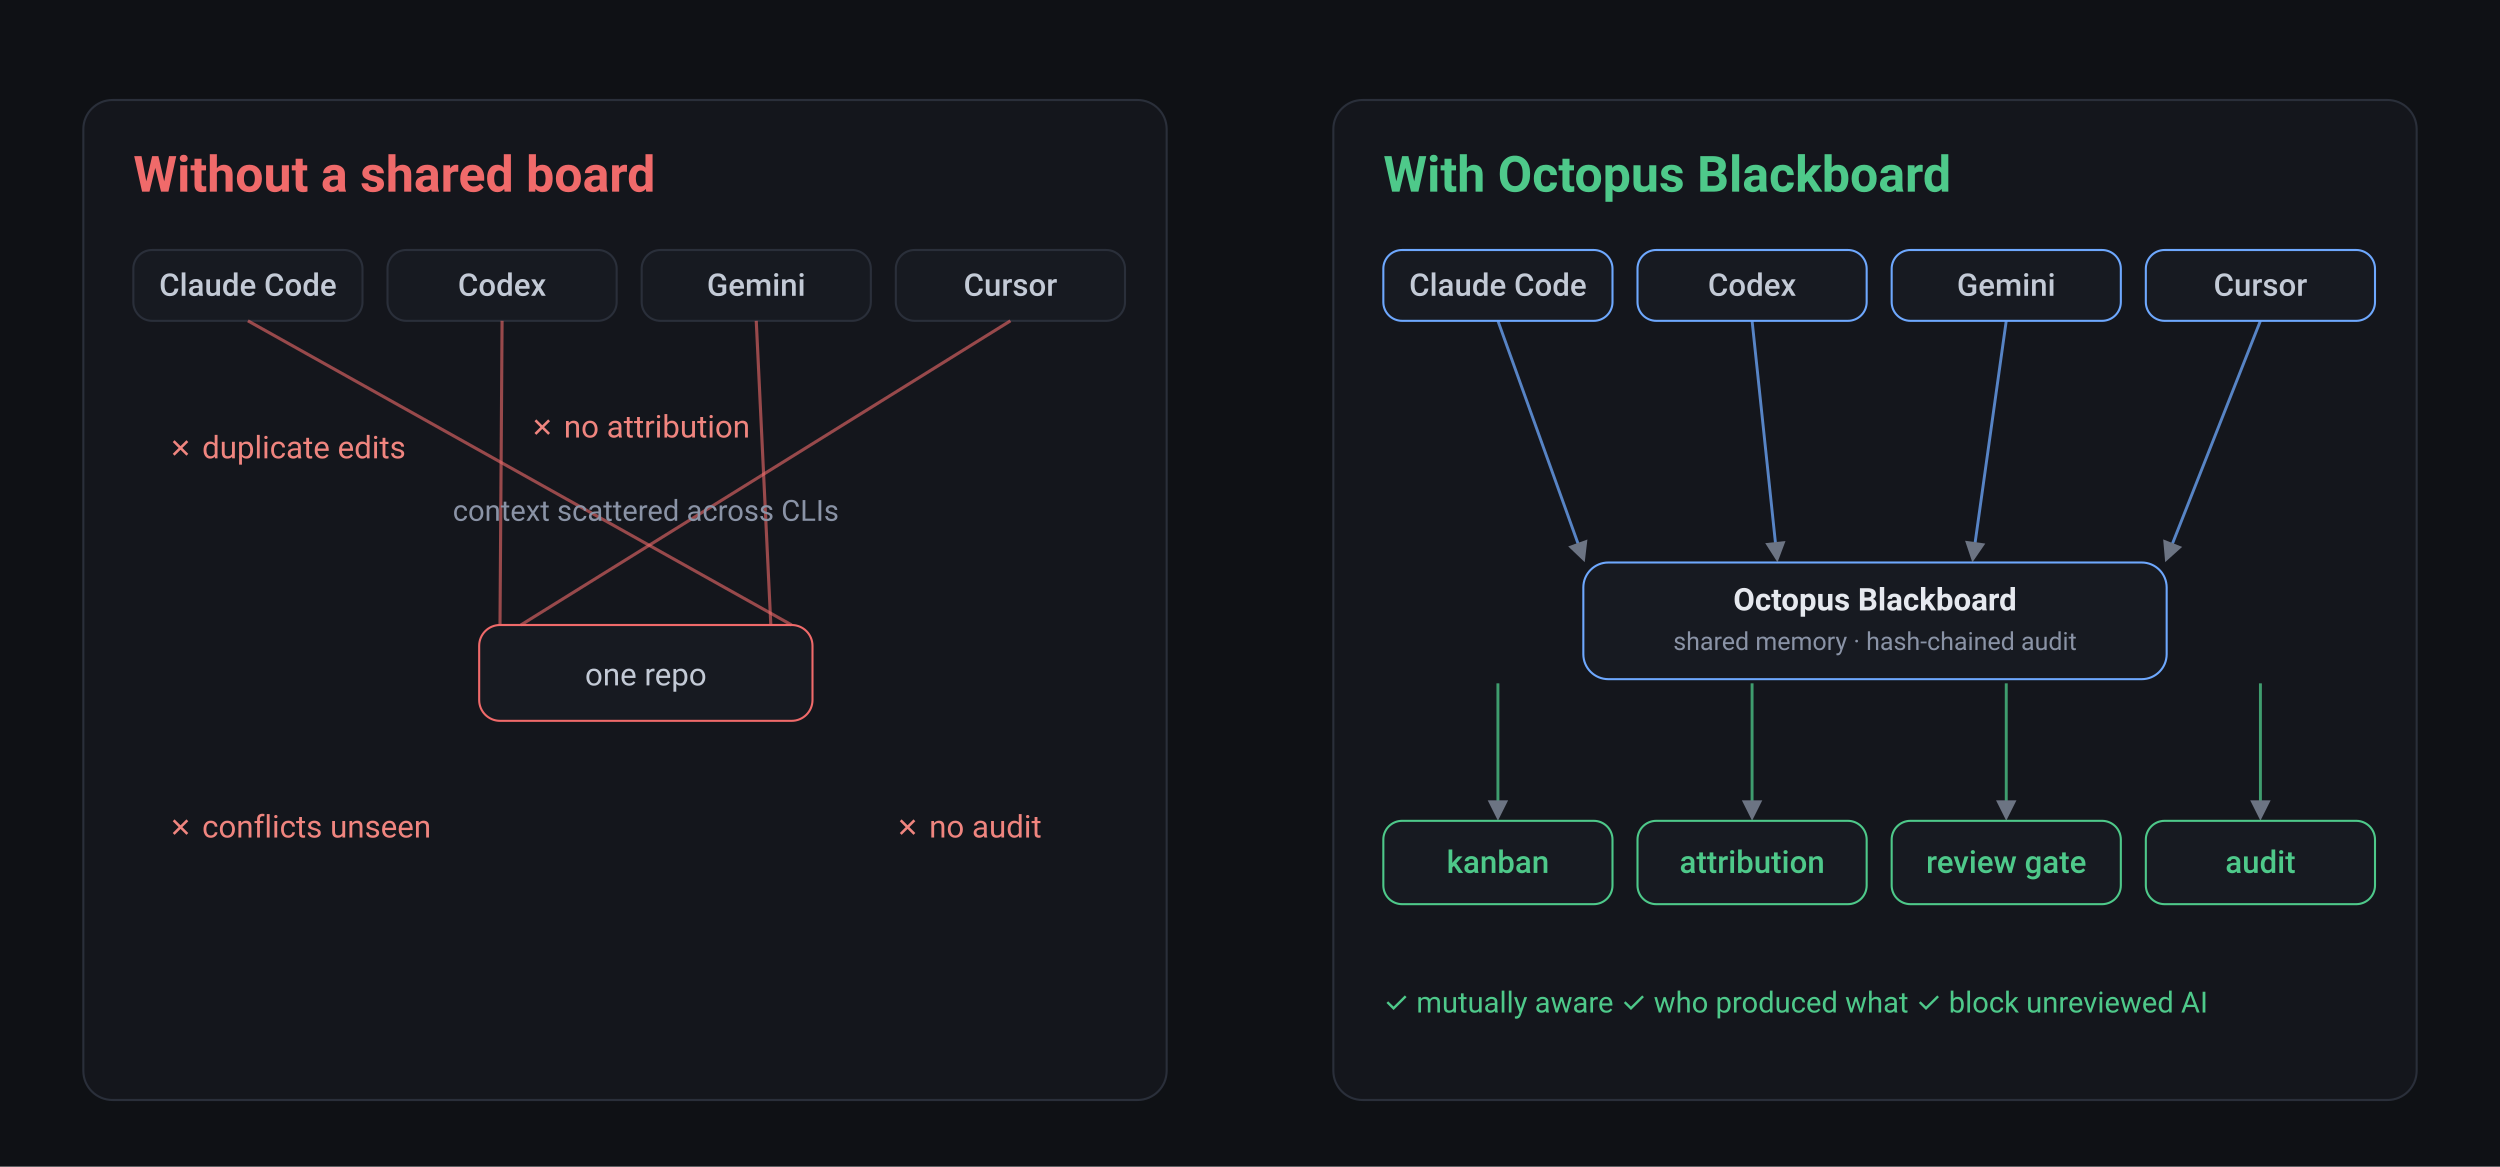
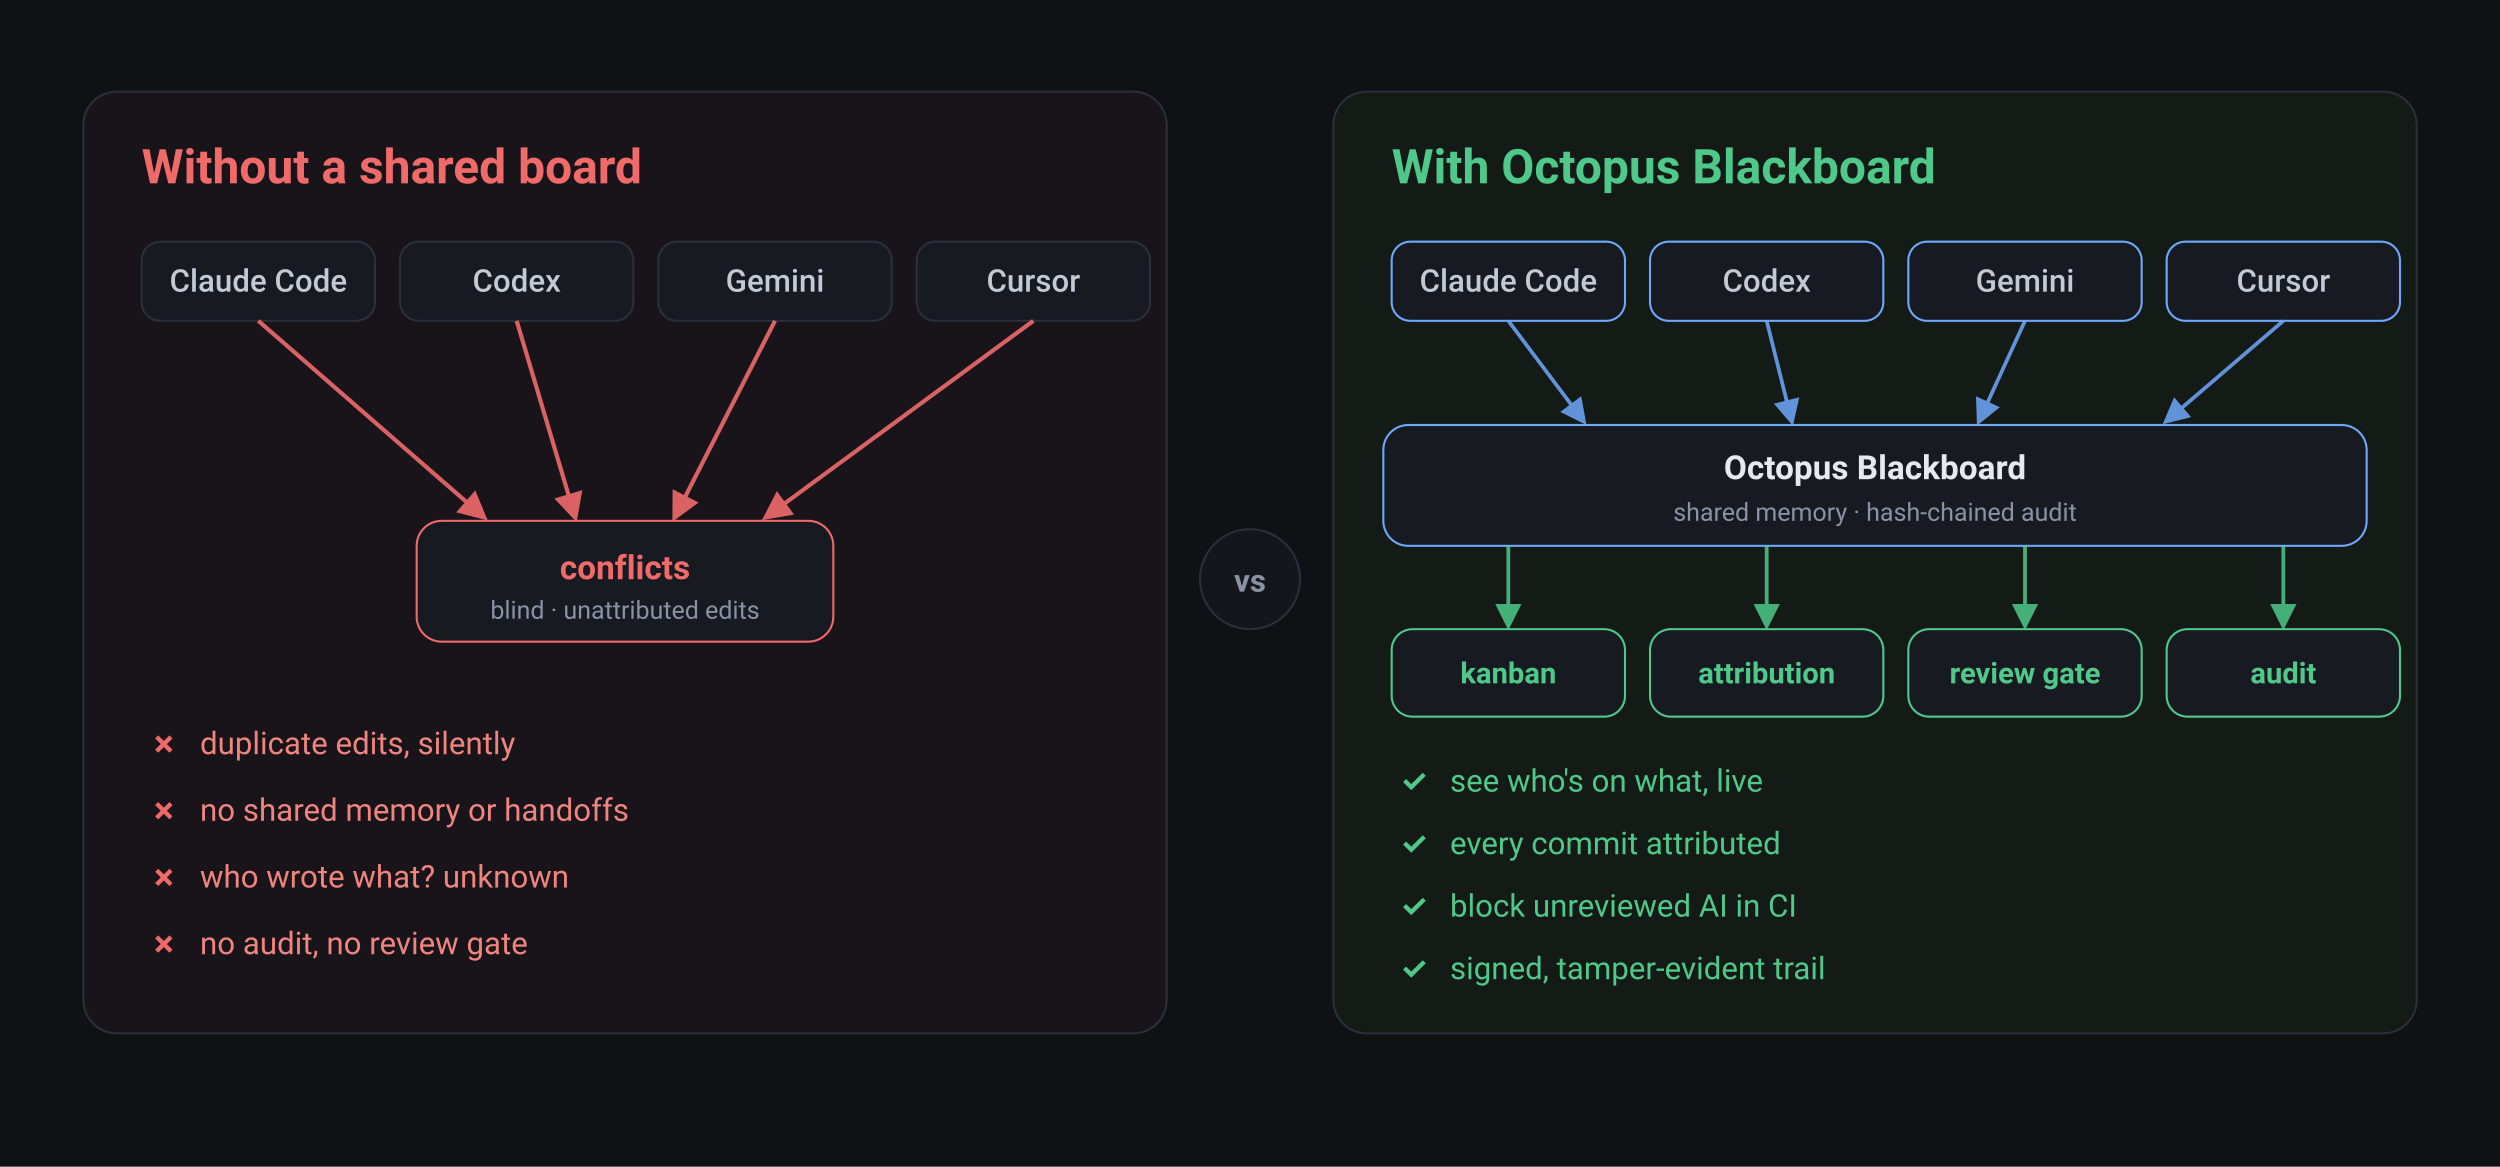
<svg xmlns="http://www.w3.org/2000/svg" viewBox="0 0 1200 560" width="1200" height="560" role="img">
  <defs>
    <marker id="ah" viewBox="0 0 10 10" refX="8" refY="5" markerWidth="7" markerHeight="7" orient="auto-start-reverse">
      <path d="M0,0 L10,5 L0,10 z" fill="#8a93a6" />
+     </marker>
+     <marker id="ar" viewBox="0 0 10 10" refX="8" refY="5" markerWidth="7" markerHeight="7" orient="auto-start-reverse">
+       <path d="M0,0 L10,5 L0,10 z" fill="#f06a6a" />
+     </marker>
+     <marker id="ab" viewBox="0 0 10 10" refX="8" refY="5" markerWidth="7" markerHeight="7" orient="auto-start-reverse">
+       <path d="M0,0 L10,5 L0,10 z" fill="#6ea8fe" />
+     </marker>
+     <marker id="ag" viewBox="0 0 10 10" refX="8" refY="5" markerWidth="7" markerHeight="7" orient="auto-start-reverse">
+       <path d="M0,0 L10,5 L0,10 z" fill="#4ec98a" />
    </marker>
    <linearGradient id="brand" x1="0" y1="0" x2="1" y2="1">
      <stop offset="0" stop-color="#3b82f6" />
      <stop offset="0.55" stop-color="#8b5cf6" />
      <stop offset="1" stop-color="#d946ef" />
    </linearGradient>
  </defs>
  <rect width="1200" height="560" fill="#0f1115" />
-   <rect x="40" y="48" width="520" height="480" rx="14" fill="#14161c" stroke="#2a2f3a" />
-   <rect x="640" y="48" width="520" height="480" rx="14" fill="#14161c" stroke="#2a2f3a" />
-   <text x="64" y="92" font-family="ui-sans-serif, -apple-system, 'Segoe UI', Roboto, Helvetica, Arial, sans-serif" font-size="24" fill="#f06a6a" font-weight="700">Without a shared board</text>
-   <text x="664" y="92" font-family="ui-sans-serif, -apple-system, 'Segoe UI', Roboto, Helvetica, Arial, sans-serif" font-size="24" fill="#4ec98a" font-weight="700">With Octopus Blackboard</text>
-   <rect x="64" y="120" width="110" height="34" rx="9" fill="#171a21" stroke="#2a2f3a" />
-   <text x="119" y="142" font-family="ui-sans-serif, -apple-system, 'Segoe UI', Roboto, Helvetica, Arial, sans-serif" font-size="15" fill="#c3cad6" text-anchor="middle" font-weight="500">Claude Code</text>
-   <rect x="186" y="120" width="110" height="34" rx="9" fill="#171a21" stroke="#2a2f3a" />
-   <text x="241" y="142" font-family="ui-sans-serif, -apple-system, 'Segoe UI', Roboto, Helvetica, Arial, sans-serif" font-size="15" fill="#c3cad6" text-anchor="middle" font-weight="500">Codex</text>
-   <rect x="308" y="120" width="110" height="34" rx="9" fill="#171a21" stroke="#2a2f3a" />
-   <text x="363" y="142" font-family="ui-sans-serif, -apple-system, 'Segoe UI', Roboto, Helvetica, Arial, sans-serif" font-size="15" fill="#c3cad6" text-anchor="middle" font-weight="500">Gemini</text>
-   <rect x="430" y="120" width="110" height="34" rx="9" fill="#171a21" stroke="#2a2f3a" />
-   <text x="485" y="142" font-family="ui-sans-serif, -apple-system, 'Segoe UI', Roboto, Helvetica, Arial, sans-serif" font-size="15" fill="#c3cad6" text-anchor="middle" font-weight="500">Cursor</text>
-   <rect x="230" y="300" width="160" height="46" rx="10" fill="#171a21" stroke="#f06a6a" />
-   <text x="310" y="329" font-family="ui-sans-serif, -apple-system, 'Segoe UI', Roboto, Helvetica, Arial, sans-serif" font-size="15" fill="#c3cad6" text-anchor="middle">one repo</text>
-   <line x1="119" y1="154" x2="380" y2="300" stroke="#f06a6a" stroke-width="1.5" opacity="0.6" />
-   <line x1="241" y1="154" x2="240" y2="300" stroke="#f06a6a" stroke-width="1.5" opacity="0.6" />
-   <line x1="363" y1="154" x2="370" y2="300" stroke="#f06a6a" stroke-width="1.5" opacity="0.6" />
-   <line x1="485" y1="154" x2="250" y2="300" stroke="#f06a6a" stroke-width="1.5" opacity="0.6" />
-   <text x="80" y="220" font-family="ui-sans-serif, -apple-system, 'Segoe UI', Roboto, Helvetica, Arial, sans-serif" font-size="15" fill="#f0857f">✗ duplicate edits</text>
-   <text x="360" y="210" font-family="ui-sans-serif, -apple-system, 'Segoe UI', Roboto, Helvetica, Arial, sans-serif" font-size="15" fill="#f0857f" text-anchor="end">✗ no attribution</text>
-   <text x="80" y="402" font-family="ui-sans-serif, -apple-system, 'Segoe UI', Roboto, Helvetica, Arial, sans-serif" font-size="15" fill="#f0857f">✗ conflicts unseen</text>
-   <text x="500" y="402" font-family="ui-sans-serif, -apple-system, 'Segoe UI', Roboto, Helvetica, Arial, sans-serif" font-size="15" fill="#f0857f" text-anchor="end">✗ no audit</text>
-   <text x="310" y="250" font-family="ui-sans-serif, -apple-system, 'Segoe UI', Roboto, Helvetica, Arial, sans-serif" font-size="14" fill="#8a93a6" text-anchor="middle">context scattered across CLIs</text>
-   <rect x="664" y="120" width="110" height="34" rx="9" fill="#171a21" stroke="#6ea8fe" />
-   <text x="719" y="142" font-family="ui-sans-serif, -apple-system, 'Segoe UI', Roboto, Helvetica, Arial, sans-serif" font-size="15" fill="#c3cad6" text-anchor="middle" font-weight="500">Claude Code</text>
-   <rect x="786" y="120" width="110" height="34" rx="9" fill="#171a21" stroke="#6ea8fe" />
-   <text x="841" y="142" font-family="ui-sans-serif, -apple-system, 'Segoe UI', Roboto, Helvetica, Arial, sans-serif" font-size="15" fill="#c3cad6" text-anchor="middle" font-weight="500">Codex</text>
-   <rect x="908" y="120" width="110" height="34" rx="9" fill="#171a21" stroke="#6ea8fe" />
-   <text x="963" y="142" font-family="ui-sans-serif, -apple-system, 'Segoe UI', Roboto, Helvetica, Arial, sans-serif" font-size="15" fill="#c3cad6" text-anchor="middle" font-weight="500">Gemini</text>
-   <rect x="1030" y="120" width="110" height="34" rx="9" fill="#171a21" stroke="#6ea8fe" />
-   <text x="1085" y="142" font-family="ui-sans-serif, -apple-system, 'Segoe UI', Roboto, Helvetica, Arial, sans-serif" font-size="15" fill="#c3cad6" text-anchor="middle" font-weight="500">Cursor</text>
-   <rect x="760" y="270" width="280" height="56" rx="12" fill="#171a21" stroke="#6ea8fe" />
-   <text x="900" y="293" font-family="ui-sans-serif, -apple-system, 'Segoe UI', Roboto, Helvetica, Arial, sans-serif" font-size="15" fill="#e6e9ef" text-anchor="middle" font-weight="600">Octopus Blackboard</text>
-   <text x="900" y="312" font-family="ui-sans-serif, -apple-system, 'Segoe UI', Roboto, Helvetica, Arial, sans-serif" font-size="12" fill="#8a93a6" text-anchor="middle">shared memory · hash-chained audit</text>
-   <line x1="719" y1="154" x2="760" y2="268" stroke="#6ea8fe" stroke-width="1.4" opacity="0.75" marker-end="url(#ah)" />
-   <line x1="841" y1="154" x2="853" y2="268" stroke="#6ea8fe" stroke-width="1.4" opacity="0.75" marker-end="url(#ah)" />
-   <line x1="963" y1="154" x2="947" y2="268" stroke="#6ea8fe" stroke-width="1.4" opacity="0.75" marker-end="url(#ah)" />
-   <line x1="1085" y1="154" x2="1040" y2="268" stroke="#6ea8fe" stroke-width="1.4" opacity="0.75" marker-end="url(#ah)" />
-   <line x1="719" y1="328" x2="719" y2="392" stroke="#4ec98a" stroke-width="1.4" opacity="0.75" marker-end="url(#ah)" />
-   <rect x="664" y="394" width="110" height="40" rx="9" fill="#171a21" stroke="#4ec98a" />
-   <text x="719" y="419" font-family="ui-sans-serif, -apple-system, 'Segoe UI', Roboto, Helvetica, Arial, sans-serif" font-size="15" fill="#4ec98a" text-anchor="middle" font-weight="500">kanban</text>
-   <line x1="841" y1="328" x2="841" y2="392" stroke="#4ec98a" stroke-width="1.4" opacity="0.75" marker-end="url(#ah)" />
-   <rect x="786" y="394" width="110" height="40" rx="9" fill="#171a21" stroke="#4ec98a" />
-   <text x="841" y="419" font-family="ui-sans-serif, -apple-system, 'Segoe UI', Roboto, Helvetica, Arial, sans-serif" font-size="15" fill="#4ec98a" text-anchor="middle" font-weight="500">attribution</text>
-   <line x1="963" y1="328" x2="963" y2="392" stroke="#4ec98a" stroke-width="1.4" opacity="0.75" marker-end="url(#ah)" />
-   <rect x="908" y="394" width="110" height="40" rx="9" fill="#171a21" stroke="#4ec98a" />
-   <text x="963" y="419" font-family="ui-sans-serif, -apple-system, 'Segoe UI', Roboto, Helvetica, Arial, sans-serif" font-size="15" fill="#4ec98a" text-anchor="middle" font-weight="500">review gate</text>
-   <line x1="1085" y1="328" x2="1085" y2="392" stroke="#4ec98a" stroke-width="1.4" opacity="0.75" marker-end="url(#ah)" />
-   <rect x="1030" y="394" width="110" height="40" rx="9" fill="#171a21" stroke="#4ec98a" />
-   <text x="1085" y="419" font-family="ui-sans-serif, -apple-system, 'Segoe UI', Roboto, Helvetica, Arial, sans-serif" font-size="15" fill="#4ec98a" text-anchor="middle" font-weight="500">audit</text>
-   <text x="664" y="486" font-family="ui-sans-serif, -apple-system, 'Segoe UI', Roboto, Helvetica, Arial, sans-serif" font-size="14" fill="#4ec98a">✓ mutually aware  ✓ who produced what  ✓ block unreviewed AI</text>
+   <rect x="40" y="44" width="520" height="452" rx="16" fill="#18141a" stroke="#2a2f3a" />
+   <rect x="640" y="44" width="520" height="452" rx="16" fill="#141a16" stroke="#2a2f3a" />
+   <text x="68" y="88" font-family="ui-sans-serif, -apple-system, 'Segoe UI', Roboto, Helvetica, Arial, sans-serif" font-size="23" fill="#f06a6a" font-weight="700">Without a shared board</text>
+   <text x="668" y="88" font-family="ui-sans-serif, -apple-system, 'Segoe UI', Roboto, Helvetica, Arial, sans-serif" font-size="23" fill="#4ec98a" font-weight="700">With Octopus Blackboard</text>
+   <rect x="68" y="116" width="112" height="38" rx="9" fill="#171a21" stroke="#2a2f3a" />
+   <text x="124" y="140" font-family="ui-sans-serif, -apple-system, 'Segoe UI', Roboto, Helvetica, Arial, sans-serif" font-size="15" fill="#c3cad6" text-anchor="middle" font-weight="500">Claude Code</text>
+   <rect x="668" y="116" width="112" height="38" rx="9" fill="#171a21" stroke="#6ea8fe" />
+   <text x="724" y="140" font-family="ui-sans-serif, -apple-system, 'Segoe UI', Roboto, Helvetica, Arial, sans-serif" font-size="15" fill="#c3cad6" text-anchor="middle" font-weight="500">Claude Code</text>
+   <rect x="192" y="116" width="112" height="38" rx="9" fill="#171a21" stroke="#2a2f3a" />
+   <text x="248" y="140" font-family="ui-sans-serif, -apple-system, 'Segoe UI', Roboto, Helvetica, Arial, sans-serif" font-size="15" fill="#c3cad6" text-anchor="middle" font-weight="500">Codex</text>
+   <rect x="792" y="116" width="112" height="38" rx="9" fill="#171a21" stroke="#6ea8fe" />
+   <text x="848" y="140" font-family="ui-sans-serif, -apple-system, 'Segoe UI', Roboto, Helvetica, Arial, sans-serif" font-size="15" fill="#c3cad6" text-anchor="middle" font-weight="500">Codex</text>
+   <rect x="316" y="116" width="112" height="38" rx="9" fill="#171a21" stroke="#2a2f3a" />
+   <text x="372" y="140" font-family="ui-sans-serif, -apple-system, 'Segoe UI', Roboto, Helvetica, Arial, sans-serif" font-size="15" fill="#c3cad6" text-anchor="middle" font-weight="500">Gemini</text>
+   <rect x="916" y="116" width="112" height="38" rx="9" fill="#171a21" stroke="#6ea8fe" />
+   <text x="972" y="140" font-family="ui-sans-serif, -apple-system, 'Segoe UI', Roboto, Helvetica, Arial, sans-serif" font-size="15" fill="#c3cad6" text-anchor="middle" font-weight="500">Gemini</text>
+   <rect x="440" y="116" width="112" height="38" rx="9" fill="#171a21" stroke="#2a2f3a" />
+   <text x="496" y="140" font-family="ui-sans-serif, -apple-system, 'Segoe UI', Roboto, Helvetica, Arial, sans-serif" font-size="15" fill="#c3cad6" text-anchor="middle" font-weight="500">Cursor</text>
+   <rect x="1040" y="116" width="112" height="38" rx="9" fill="#171a21" stroke="#6ea8fe" />
+   <text x="1096" y="140" font-family="ui-sans-serif, -apple-system, 'Segoe UI', Roboto, Helvetica, Arial, sans-serif" font-size="15" fill="#c3cad6" text-anchor="middle" font-weight="500">Cursor</text>
+   <line x1="124" y1="154" x2="232" y2="248" stroke="#f06a6a" stroke-width="2" opacity="0.9" marker-end="url(#ar)" />
+   <line x1="248" y1="154" x2="276" y2="248" stroke="#f06a6a" stroke-width="2" opacity="0.9" marker-end="url(#ar)" />
+   <line x1="372" y1="154" x2="324" y2="248" stroke="#f06a6a" stroke-width="2" opacity="0.9" marker-end="url(#ar)" />
+   <line x1="496" y1="154" x2="368" y2="248" stroke="#f06a6a" stroke-width="2" opacity="0.9" marker-end="url(#ar)" />
+   <rect x="200" y="250" width="200" height="58" rx="12" fill="#171a21" stroke="#f06a6a" />
+   <text x="300" y="278" font-family="ui-sans-serif, -apple-system, 'Segoe UI', Roboto, Helvetica, Arial, sans-serif" font-size="16" fill="#f06a6a" text-anchor="middle" font-weight="700">conflicts</text>
+   <text x="300" y="297" font-family="ui-sans-serif, -apple-system, 'Segoe UI', Roboto, Helvetica, Arial, sans-serif" font-size="12" fill="#8a93a6" text-anchor="middle">blind · unattributed edits</text>
+   <text x="72" y="362" font-family="ui-sans-serif, -apple-system, 'Segoe UI', Roboto, Helvetica, Arial, sans-serif" font-size="15" fill="#f06a6a" font-weight="700">✗</text>
+   <text x="96" y="362" font-family="ui-sans-serif, -apple-system, 'Segoe UI', Roboto, Helvetica, Arial, sans-serif" font-size="15" fill="#f0857f">duplicate edits, silently</text>
+   <text x="72" y="394" font-family="ui-sans-serif, -apple-system, 'Segoe UI', Roboto, Helvetica, Arial, sans-serif" font-size="15" fill="#f06a6a" font-weight="700">✗</text>
+   <text x="96" y="394" font-family="ui-sans-serif, -apple-system, 'Segoe UI', Roboto, Helvetica, Arial, sans-serif" font-size="15" fill="#f0857f">no shared memory or handoffs</text>
+   <text x="72" y="426" font-family="ui-sans-serif, -apple-system, 'Segoe UI', Roboto, Helvetica, Arial, sans-serif" font-size="15" fill="#f06a6a" font-weight="700">✗</text>
+   <text x="96" y="426" font-family="ui-sans-serif, -apple-system, 'Segoe UI', Roboto, Helvetica, Arial, sans-serif" font-size="15" fill="#f0857f">who wrote what? unknown</text>
+   <text x="72" y="458" font-family="ui-sans-serif, -apple-system, 'Segoe UI', Roboto, Helvetica, Arial, sans-serif" font-size="15" fill="#f06a6a" font-weight="700">✗</text>
+   <text x="96" y="458" font-family="ui-sans-serif, -apple-system, 'Segoe UI', Roboto, Helvetica, Arial, sans-serif" font-size="15" fill="#f0857f">no audit, no review gate</text>
+   <rect x="664" y="204" width="472" height="58" rx="12" fill="#171a21" stroke="#6ea8fe" />
+   <text x="900" y="230" font-family="ui-sans-serif, -apple-system, 'Segoe UI', Roboto, Helvetica, Arial, sans-serif" font-size="16" fill="#e6e9ef" text-anchor="middle" font-weight="700">Octopus Blackboard</text>
+   <text x="900" y="250" font-family="ui-sans-serif, -apple-system, 'Segoe UI', Roboto, Helvetica, Arial, sans-serif" font-size="12" fill="#8a93a6" text-anchor="middle">shared memory · hash-chained audit</text>
+   <line x1="724" y1="154" x2="760" y2="202" stroke="#6ea8fe" stroke-width="1.8" opacity="0.85" marker-end="url(#ab)" />
+   <line x1="848" y1="154" x2="860" y2="202" stroke="#6ea8fe" stroke-width="1.8" opacity="0.85" marker-end="url(#ab)" />
+   <line x1="972" y1="154" x2="950" y2="202" stroke="#6ea8fe" stroke-width="1.8" opacity="0.85" marker-end="url(#ab)" />
+   <line x1="1096" y1="154" x2="1040" y2="202" stroke="#6ea8fe" stroke-width="1.8" opacity="0.85" marker-end="url(#ab)" />
+   <line x1="724" y1="262" x2="724" y2="300" stroke="#4ec98a" stroke-width="1.8" opacity="0.85" marker-end="url(#ag)" />
+   <rect x="668" y="302" width="112" height="42" rx="10" fill="#171a21" stroke="#4ec98a" />
+   <text x="724" y="328" font-family="ui-sans-serif, -apple-system, 'Segoe UI', Roboto, Helvetica, Arial, sans-serif" font-size="14" fill="#4ec98a" text-anchor="middle" font-weight="600">kanban</text>
+   <line x1="848" y1="262" x2="848" y2="300" stroke="#4ec98a" stroke-width="1.8" opacity="0.85" marker-end="url(#ag)" />
+   <rect x="792" y="302" width="112" height="42" rx="10" fill="#171a21" stroke="#4ec98a" />
+   <text x="848" y="328" font-family="ui-sans-serif, -apple-system, 'Segoe UI', Roboto, Helvetica, Arial, sans-serif" font-size="14" fill="#4ec98a" text-anchor="middle" font-weight="600">attribution</text>
+   <line x1="972" y1="262" x2="972" y2="300" stroke="#4ec98a" stroke-width="1.8" opacity="0.85" marker-end="url(#ag)" />
+   <rect x="916" y="302" width="112" height="42" rx="10" fill="#171a21" stroke="#4ec98a" />
+   <text x="972" y="328" font-family="ui-sans-serif, -apple-system, 'Segoe UI', Roboto, Helvetica, Arial, sans-serif" font-size="14" fill="#4ec98a" text-anchor="middle" font-weight="600">review gate</text>
+   <line x1="1096" y1="262" x2="1096" y2="300" stroke="#4ec98a" stroke-width="1.8" opacity="0.85" marker-end="url(#ag)" />
+   <rect x="1040" y="302" width="112" height="42" rx="10" fill="#171a21" stroke="#4ec98a" />
+   <text x="1096" y="328" font-family="ui-sans-serif, -apple-system, 'Segoe UI', Roboto, Helvetica, Arial, sans-serif" font-size="14" fill="#4ec98a" text-anchor="middle" font-weight="600">audit</text>
+   <text x="672" y="380" font-family="ui-sans-serif, -apple-system, 'Segoe UI', Roboto, Helvetica, Arial, sans-serif" font-size="15" fill="#4ec98a" font-weight="700">✓</text>
+   <text x="696" y="380" font-family="ui-sans-serif, -apple-system, 'Segoe UI', Roboto, Helvetica, Arial, sans-serif" font-size="15" fill="#4ec98a">see who's on what, live</text>
+   <text x="672" y="410" font-family="ui-sans-serif, -apple-system, 'Segoe UI', Roboto, Helvetica, Arial, sans-serif" font-size="15" fill="#4ec98a" font-weight="700">✓</text>
+   <text x="696" y="410" font-family="ui-sans-serif, -apple-system, 'Segoe UI', Roboto, Helvetica, Arial, sans-serif" font-size="15" fill="#4ec98a">every commit attributed</text>
+   <text x="672" y="440" font-family="ui-sans-serif, -apple-system, 'Segoe UI', Roboto, Helvetica, Arial, sans-serif" font-size="15" fill="#4ec98a" font-weight="700">✓</text>
+   <text x="696" y="440" font-family="ui-sans-serif, -apple-system, 'Segoe UI', Roboto, Helvetica, Arial, sans-serif" font-size="15" fill="#4ec98a">block unreviewed AI in CI</text>
+   <text x="672" y="470" font-family="ui-sans-serif, -apple-system, 'Segoe UI', Roboto, Helvetica, Arial, sans-serif" font-size="15" fill="#4ec98a" font-weight="700">✓</text>
+   <text x="696" y="470" font-family="ui-sans-serif, -apple-system, 'Segoe UI', Roboto, Helvetica, Arial, sans-serif" font-size="15" fill="#4ec98a">signed, tamper-evident trail</text>
+   <circle cx="600" cy="278" r="24" fill="#14161c" stroke="#2a2f3a" />
+   <text x="600" y="284" font-family="ui-sans-serif, -apple-system, 'Segoe UI', Roboto, Helvetica, Arial, sans-serif" font-size="15" fill="#8a93a6" text-anchor="middle" font-weight="600">vs</text>
</svg>
